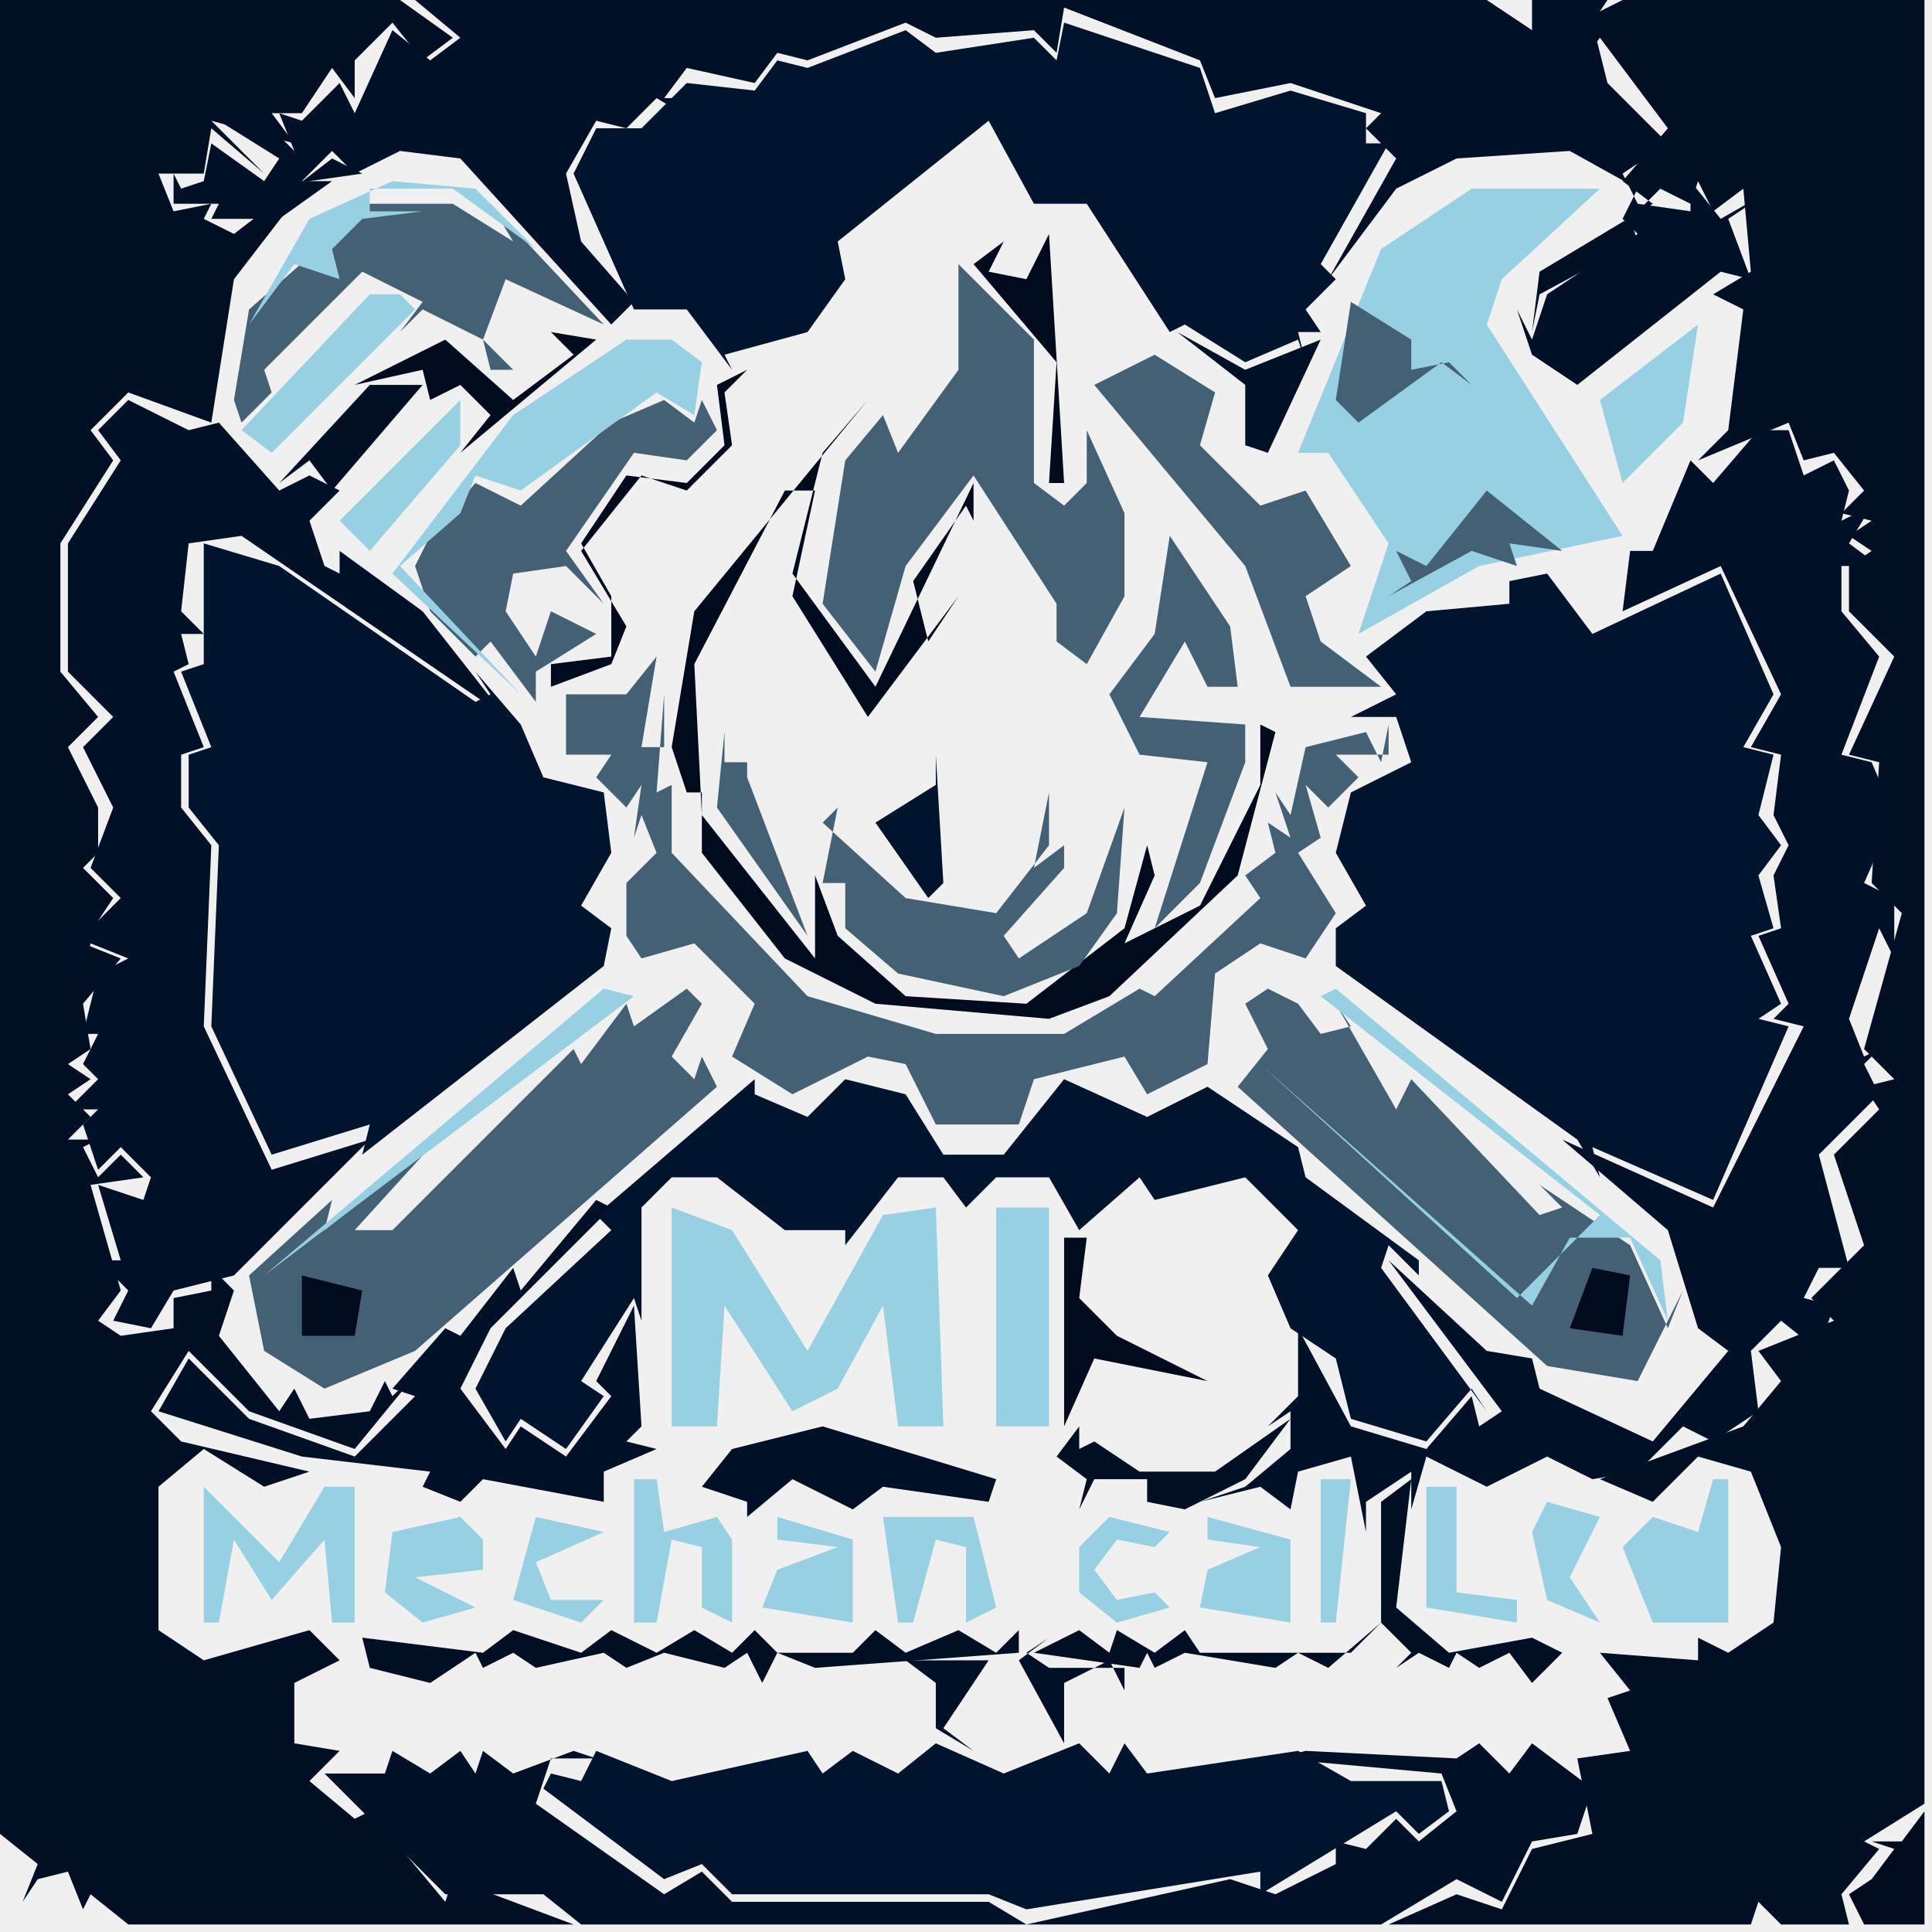
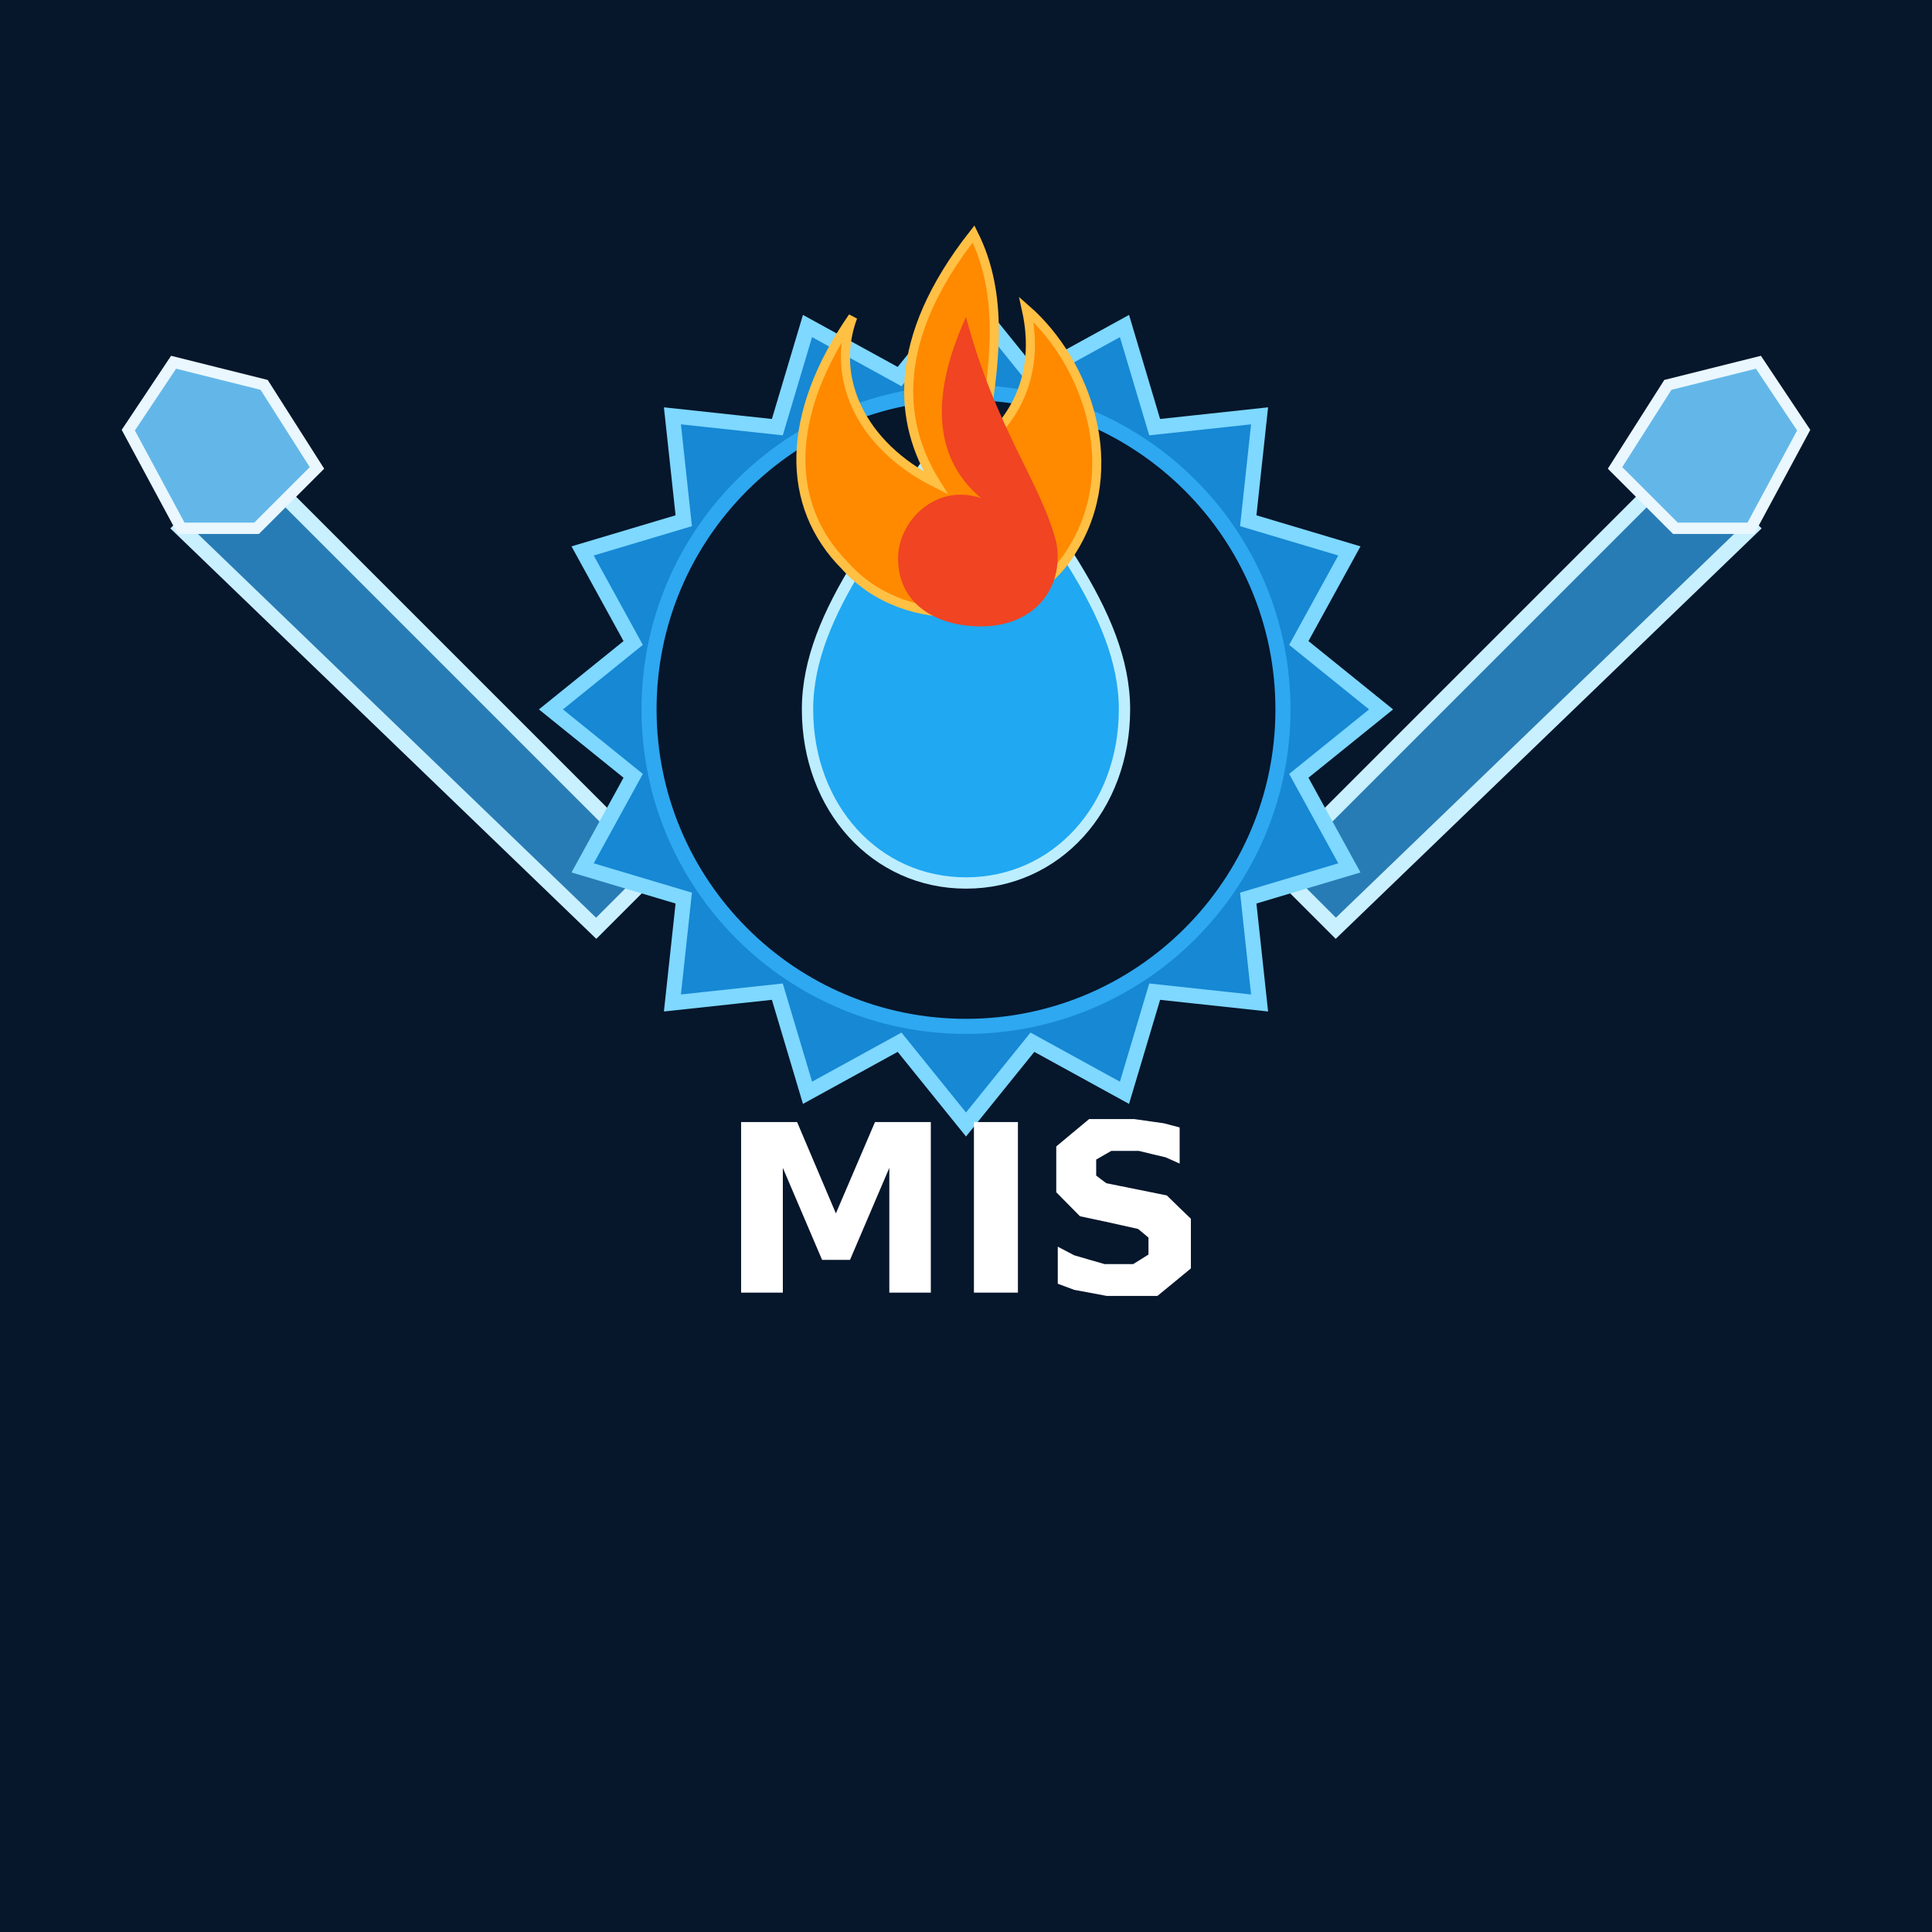
- <svg xmlns="http://www.w3.org/2000/svg" version="1.2" baseProfile="tiny-ps" viewBox="0 0 256 256">
-   <path fill="#001026" d="M 237,57 233,57 227,64 224,61 219,73 216,73 215,81 228,75 236,92 232,99 236,100 235,108 237,112 235,116 236,123 233,124 237,133 235,135 239,136 227,160 207,151 221,163 225,176 229,179 219,191 204,184 203,180 197,179 184,167 199,187 196,189 195,185 189,192 179,189 172,176 172,185 168,189 171,187 171,192 165,197 159,199 167,197 171,200 172,195 179,193 181,203 181,199 187,195 187,200 189,193 197,197 205,193 211,196 217,195 223,189 227,191 233,187 232,179 236,175 241,179 243,173 239,172 241,168 245,168 241,153 249,145 247,141 249,139 247,140 245,135 249,123 251,127 251,119 247,117 251,108 248,101 244,100 249,87 244,81 244,75 249,75 245,72 248,67 244,69 245,65 243,61 239,63 Z" />
-   <path fill="#000f24" d="M 0,0 0,243 5,247 3,252 5,249 7,253 5,249 9,248 11,253 12,251 17,255 76,255 60,249 59,252 49,240 47,241 41,236 45,232 51,233 39,231 39,223 45,220 41,216 27,220 21,216 21,197 27,192 35,197 41,195 24,191 20,187 25,179 33,187 47,192 56,181 52,185 51,183 49,187 41,188 39,184 37,187 29,177 31,171 28,168 28,171 23,172 23,176 16,177 13,175 16,171 12,157 19,156 16,153 13,156 11,152 13,151 9,151 12,148 9,145 12,143 9,141 12,139 11,133 16,127 11,125 15,119 11,115 13,113 13,107 9,99 13,95 8,89 8,72 15,61 12,57 17,52 28,56 31,37 41,24 48,23 44,21 31,31 27,29 28,27 23,28 21,23 27,23 28,17 35,23 28,16 39,19 36,15 40,15 44,9 47,13 47,8 52,3 56,8 60,5 53,0 Z" />
-   <path fill="#000f24" d="M 255,0 215,0 207,4 209,9 212,5 221,17 215,24 219,27 204,36 203,44 204,39 217,32 216,29 220,25 224,27 225,24 227,28 231,25 232,36 227,39 231,41 229,57 225,61 237,56 239,61 243,60 247,65 244,68 248,69 245,71 248,73 245,75 245,81 251,87 245,100 249,101 248,117 252,121 247,139 251,143 247,144 249,147 243,153 247,165 240,172 243,175 233,179 236,183 231,189 212,196 219,199 225,193 232,195 236,205 235,215 229,219 225,217 225,220 212,219 216,224 213,225 216,232 209,233 211,243 203,245 199,253 193,251 184,255 232,255 233,252 236,255 245,255 244,251 249,245 247,244 255,239 Z" />
-   <path fill="#001026" d="M 23,23 23,27 29,27 28,29 37,29 44,24 40,24 44,20 47,23 53,20 61,21 81,43 84,40 77,32 75,23 79,16 83,17 87,13 92,16 93,13 88,13 91,9 100,11 103,7 107,8 120,3 124,5 137,4 140,7 141,1 159,8 161,13 171,11 183,15 181,17 185,21 176,37 185,25 193,21 208,20 217,25 215,29 217,31 205,39 203,45 201,41 203,47 209,51 228,36 232,37 229,29 235,25 228,29 224,24 224,28 217,27 215,23 221,19 213,11 211,3 213,0 203,0 203,4 197,0 55,0 61,5 57,8 52,4 47,15 45,11 40,16 37,15 39,20 35,16 29,16 37,21 35,24 28,19 27,24 24,25 Z" />
-   <path fill="#446075" d="M 75,92 75,100 81,100 79,103 83,107 85,104 84,111 85,108 87,113 83,117 83,124 85,127 92,125 100,133 97,140 105,145 115,140 120,141 124,149 135,149 137,143 149,140 152,145 160,141 161,129 167,125 173,127 177,121 172,113 175,111 173,104 176,107 180,103 177,100 184,100 184,96 183,101 181,97 173,99 171,108 169,105 171,111 168,109 169,113 165,116 167,119 153,132 151,131 141,137 124,137 107,132 89,113 89,104 87,105 88,92 88,99 85,99 87,87 83,92 Z" />
-   <path fill="#00142d" d="M 63,184 67,191 69,188 75,192 80,185 77,183 84,172 85,175 85,160 89,156 95,156 104,163 112,163 112,165 119,156 125,156 128,160 132,156 139,156 143,163 151,156 153,159 165,156 172,163 168,169 171,176 177,180 179,188 189,191 195,184 197,187 183,168 184,165 188,169 188,167 173,156 172,152 160,144 152,148 141,143 133,153 125,153 120,145 112,143 107,148 100,145 100,143 79,161 81,163 67,176 Z" />
-   <path fill="#001026" d="M 17,53 13,57 16,61 9,72 9,89 15,95 11,99 15,107 12,115 16,119 8,127 11,129 12,125 17,127 13,129 11,137 13,137 11,141 13,143 9,147 13,147 11,149 13,155 16,152 20,156 19,159 13,157 16,167 13,167 17,171 15,175 20,176 23,171 31,169 49,151 36,155 27,136 28,112 24,107 24,100 27,99 23,89 25,88 24,84 27,84 24,81 25,72 32,71 67,95 56,81 45,73 45,76 43,75 41,69 45,65 41,63 37,65 29,56 25,57 Z" />
-   <path fill="#001026" d="M 211,237 203,231 200,235 196,231 193,233 173,232 169,233 191,235 193,240 188,244 185,241 181,245 177,244 177,247 169,251 163,249 136,255 131,252 97,252 93,248 88,251 71,239 73,233 79,233 76,232 68,235 64,232 63,235 61,232 57,235 52,232 51,235 43,235 59,251 72,251 77,255 183,255 193,249 199,252 203,244 209,243 Z" />
-   <path fill="#000a1d" d="M 115,53 92,81 89,99 91,105 93,105 93,113 104,127 116,133 139,135 147,132 164,116 169,97 167,96 167,104 159,120 149,125 153,116 152,112 149,123 136,133 120,132 111,124 108,116 108,127 93,108 92,88 104,65 108,65 105,79 115,95 127,79 123,85 121,77 128,67 129,69 129,64 116,91 105,76 109,60 Z" />
-   <path fill="#00142d" d="M 188,19 181,19 181,15 171,12 161,15 159,9 141,3 140,8 137,5 124,7 120,4 107,9 103,8 100,12 91,11 85,17 79,17 76,23 84,41 91,41 97,49 96,47 107,44 112,37 111,32 131,16 137,27 144,27 155,44 157,43 165,48 172,45 173,48 172,44 175,44 173,41 177,37 175,35 184,19 Z" />
-   <path fill="#000f24" d="M 209,220 203,217 192,219 185,213 187,196 183,199 183,215 179,219 159,219 157,216 153,219 148,216 147,219 143,216 137,219 151,221 152,219 153,221 157,219 169,221 172,219 176,221 183,215 187,219 185,221 188,219 192,221 193,219 196,221 200,219 203,223 207,219 Z" />
-   <path fill="#00142d" d="M 189,81 181,87 185,92 179,95 185,95 187,101 179,105 177,113 181,120 177,123 177,128 209,151 212,156 211,152 227,159 237,136 233,135 236,133 232,124 235,123 233,116 236,112 233,108 235,100 231,99 235,92 228,76 211,84 205,76 200,77 200,80 Z" />
-   <path fill="#00142d" d="M 192,240 191,236 179,236 172,232 152,235 149,231 147,235 143,231 143,223 143,231 133,235 124,231 119,235 113,232 109,235 107,232 89,236 79,232 77,236 73,235 72,237 88,249 93,247 97,251 131,251 136,253 167,248 167,251 185,240 188,243 Z" />
-   <path fill="#000f24" d="M 48,217 49,221 57,223 63,219 64,221 68,219 71,221 80,219 83,221 88,219 96,221 99,219 101,223 103,219 108,221 135,219 135,216 132,219 127,216 120,219 116,216 113,219 103,219 100,216 97,219 92,216 87,219 81,216 77,219 68,216 64,219 Z" />
-   <path fill="#001026" d="M 81,160 79,159 69,171 68,168 61,177 59,176 52,184 55,185 47,193 33,188 25,180 21,187 40,193 57,195 56,197 61,199 64,196 80,199 80,195 87,192 83,191 85,189 84,173 79,183 81,185 75,193 69,189 67,192 61,184 65,176 Z" />
-   <path fill="#446075" d="M 93,53 92,56 88,53 81,56 69,67 63,64 57,71 53,69 57,71 55,75 57,81 65,89 63,87 65,85 71,93 71,89 79,84 73,81 71,87 67,81 68,76 75,75 80,80 75,73 84,60 91,61 95,57 Z" />
-   <path fill="#446075" d="M 168,131 165,133 168,139 164,144 205,181 217,183 223,171 221,176 216,165 204,157 207,160 204,161 187,143 185,147 177,133 179,136 175,137 172,133 175,131 172,133 Z" />
-   <path fill="#446075" d="M 149,107 144,121 135,127 133,124 141,115 141,112 137,115 139,105 139,112 132,121 120,119 109,109 111,107 109,117 112,117 112,123 119,129 133,132 143,128 148,121 Z" />
-   <path fill="#00142d" d="M 27,72 27,88 24,89 28,99 25,100 25,107 29,112 28,136 36,153 49,149 48,153 80,128 81,123 77,120 81,113 80,105 72,103 69,96 72,95 69,96 63,89 65,92 63,93 37,75 Z" />
-   <path fill="#446075" d="M 93,133 91,131 84,136 83,133 77,141 76,139 52,163 47,163 57,152 43,163 44,159 33,169 35,179 43,184 55,179 95,144 93,140 92,143 89,140 Z" />
-   <path fill="#446075" d="M 127,35 127,49 119,60 117,55 112,61 109,80 116,89 120,75 129,63 140,80 140,85 144,88 149,79 149,68 144,57 144,64 141,67 137,64 137,45 Z" />
-   <path fill="#001026" d="M 149,221 139,221 136,219 139,217 135,220 120,220 124,223 124,229 129,232 125,229 131,220 135,220 141,231 141,223 147,220 149,224 Z" />
-   <path fill="#446075" d="M 31,53 32,56 36,52 35,49 48,36 56,40 53,44 56,41 64,45 65,49 68,49 64,45 67,37 80,43 65,27 68,32 60,27 49,27 33,41 Z" />
-   <path fill="#000f24" d="M 171,188 161,195 151,195 145,191 143,192 143,189 140,193 144,196 143,200 145,196 152,196 152,199 157,200 165,196 Z" />
-   <path fill="#000a1d" d="M 99,49 95,51 96,59 91,64 83,63 77,72 81,79 81,87 73,88 73,101 73,91 81,88 83,83 77,73 85,63 91,65 97,59 96,52 Z" />
-   <path fill="#446075" d="M 155,71 153,84 147,92 151,100 160,101 153,123 159,117 165,101 165,96 151,95 157,85 160,91 164,91 163,83 Z" />
-   <path fill="#96d0e2" d="M 89,160 89,189 95,189 96,173 105,187 111,184 117,173 119,189 125,189 124,160 117,161 107,179 97,163 Z" />
-   <path fill="#96d0e2" d="M 147,201 143,205 143,211 148,215 155,213 153,211 148,212 145,208 148,204 153,205 155,203 Z" />
-   <path fill="#446075" d="M 145,51 165,75 171,91 183,91 175,85 173,79 179,75 173,65 167,67 159,59 161,52 153,47 Z" />
-   <path fill="#96d0e2" d="M 167,141 203,173 208,164 216,164 221,175 220,167 177,131 175,132 212,161 201,172 Z" />
-   <path fill="#000a1d" d="M 255,240 252,244 248,244 251,245 248,249 245,248 248,249 245,251 247,255 255,255 Z" />
-   <path fill="#96d0e2" d="M 71,33 63,25 52,24 41,29 33,43 39,35 45,37 44,33 48,29 56,28 49,28 49,25 60,25 Z" />
-   <path fill="#96d0e2" d="M 27,197 27,215 29,215 31,204 36,212 43,204 44,215 47,215 47,197 43,197 37,207 Z" />
-   <path fill="#96d0e2" d="M 84,196 84,215 87,215 89,204 93,205 93,213 97,215 97,204 95,201 88,203 87,196 Z" />
-   <path fill="#96d0e2" d="M 212,25 195,25 183,33 172,60 176,60 184,72 180,84 196,75 215,71 197,43 199,37 Z" />
-   <path fill="#001026" d="M 93,197 99,199 99,201 105,196 113,200 117,197 131,199 132,196 109,189 97,192 Z" />
-   <path fill="#96d0e2" d="M 89,45 83,45 68,55 52,76 69,92 53,75 61,68 63,63 69,65 87,52 92,55 93,48 Z" />
-   <path fill="#000a1d" d="M 79,45 73,44 76,47 68,53 59,45 47,51 56,49 57,53 61,51 65,55 61,60 Z" />
-   <path fill="#96d0e2" d="M 117,201 119,215 121,215 124,204 128,205 128,215 132,213 129,201 Z" />
-   <path fill="#446075" d="M 207,73 197,65 189,75 185,73 187,77 184,79 195,73 201,75 200,72 Z" />
-   <path fill="#96d0e2" d="M 160,201 160,204 167,205 160,208 159,213 171,215 171,204 Z" />
-   <path fill="#96d0e2" d="M 103,201 103,204 111,205 103,208 101,213 113,215 113,204 Z" />
-   <path fill="#96d0e2" d="M 52,203 51,211 56,215 63,213 55,209 64,208 64,204 61,201 Z" />
-   <path fill="#96d0e2" d="M 229,196 227,196 225,203 219,201 215,205 219,215 229,215 Z" />
-   <path fill="#446075" d="M 179,40 177,53 180,56 191,48 195,51 192,48 187,49 187,45 Z" />
-   <path fill="#000a1d" d="M 141,164 141,189 145,180 160,183 148,177 143,172 144,164 Z" />
-   <path fill="#000a1d" d="M 139,31 136,37 131,36 133,32 129,35 140,48 139,64 141,64 Z" />
-   <path fill="#96d0e2" d="M 71,201 68,212 77,215 80,212 73,212 71,207 80,203 Z" />
-   <path fill="#96d0e2" d="M 205,199 203,203 205,212 212,215 208,209 212,201 Z" />
-   <path fill="#96d0e2" d="M 189,197 189,213 201,215 201,212 193,211 193,197 Z" />
-   <path fill="#446075" d="M 99,91 99,101 96,101 96,97 95,107 107,124 99,103 Z" />
-   <path fill="#001026" d="M 156,44 165,51 165,59 168,60 175,45 165,49 Z" />
-   <path fill="#00142d" d="M 124,100 124,104 116,109 123,119 125,117 Z" />
-   <path fill="#96d0e2" d="M 175,196 175,215 177,215 179,196 Z" />
-   <path fill="#96d0e2" d="M 132,160 132,189 139,189 139,160 Z" />
-   <path fill="#000a1d" d="M 211,168 208,176 215,177 216,169 Z" />
-   <path fill="#96d0e2" d="M 53,39 49,39 32,57 36,60 55,41 Z" />
-   <path fill="#000f24" d="M 56,51 49,51 37,64 41,61 44,65 Z" />
-   <path fill="#96d0e2" d="M 225,43 212,53 215,64 223,56 Z" />
-   <path fill="#000a1d" d="M 40,169 40,177 47,177 48,171 Z" />
-   <path fill="#96d0e2" d="M 61,53 45,69 49,73 61,59 Z" />
-   <path fill="#96d0e2" d="M 84,132 80,131 35,169 Z" />
+ <svg xmlns="http://www.w3.org/2000/svg" version="1.2" baseProfile="tiny-ps" width="256" height="256" viewBox="0 0 256 256">
+   <rect width="256" height="256" fill="#06162B" />
+   <path fill="#287CB5" stroke="#C9F0FF" stroke-width="2" d="M24 70 L33 61 L87 115 L79 123 Z" />
+   <path fill="#63B7E8" stroke="#EAF7FF" stroke-width="1.5" d="M24 70 L17 57 L23 48 L35 51 L42 62 L34 70 Z" />
+   <path fill="#287CB5" stroke="#C9F0FF" stroke-width="2" d="M232 70 L223 61 L169 115 L177 123 Z" />
+   <path fill="#63B7E8" stroke="#EAF7FF" stroke-width="1.5" d="M232 70 L239 57 L233 48 L221 51 L214 62 L222 70 Z" />
+   <path fill="#1688D4" stroke="#7ED8FF" stroke-width="2" d="M 128.0,39.0 136.8,49.9 149.0,43.2 153.0,56.6 166.9,55.1 165.4,69.0 178.8,73.0 172.1,85.2 183.0,94.0 172.1,102.8 178.8,115.0 165.4,119.0 166.9,132.9 153.0,131.4 149.0,144.8 136.8,138.1 128.0,149.0 119.2,138.1 107.0,144.8 103.0,131.4 89.1,132.9 90.6,119.0 77.2,115.0 83.9,102.8 73.0,94.0 83.9,85.2 77.2,73.0 90.6,69.0 89.1,55.1 103.0,56.6 107.0,43.2 119.2,49.9 Z" />
+   <circle cx="128" cy="94" r="42" fill="#06162B" stroke="#2EA8F0" stroke-width="2" />
+   <path fill="#20A8F2" stroke="#BCEEFF" stroke-width="1.5" d="M128 54 C118 69 107 81 107 94 C107 107 116 117 128 117 C140 117 149 107 149 94 C149 81 138 69 128 54 Z" />
+   <path fill="#FF8A00" stroke="#FFC044" stroke-width="1.2" d="M129 31 C118 45 119 56 124 64 C114 59 110 50 113 42 C104 55 104 67 112 75 C120 84 136 83 142 73 C149 62 144 48 136 41 C138 50 134 56 130 59 C132 48 133 39 129 31 Z" />
+   <path fill="#F04422" d="M128 42 C123 53 124 61 130 66 C124 64 119 69 119 74 C119 80 124 83 130 83 C137 83 141 78 140 72 C138 64 132 57 128 42 Z" />
+   <path fill="#FFFFFF" d="M 98.20,148.68 L 105.62,148.68 L 110.76,160.78 L 115.94,148.68 L 123.34,148.68 L 123.34,171.28 L 117.84,171.28 L 117.84,154.75 L 112.63,166.94 L 108.93,166.94 L 103.73,154.75 L 103.73,171.28 L 98.20,171.28 L 98.20,148.68 Z M 129.05,148.68 L 134.88,148.68 L 134.88,171.28 L 129.05,171.28 L 129.05,148.68 Z M 156.31,149.39 L 156.31,154.18 L 154.45,153.35 L 152.68,152.93 L 150.91,152.50 L 149.33,152.50 L 147.25,152.50 L 146.24,153.08 L 145.25,153.65 L 145.25,154.86 L 145.25,155.77 L 145.92,156.28 L 146.59,156.78 L 148.37,157.14 L 150.85,157.64 L 154.61,158.40 L 156.20,159.95 L 157.80,161.49 L 157.80,164.34 L 157.80,168.07 L 155.58,169.90 L 153.36,171.72 L 148.80,171.72 L 146.66,171.72 L 144.49,171.31 L 142.33,170.91 L 140.16,170.10 L 140.16,165.19 L 142.33,166.33 L 144.35,166.92 L 146.37,167.50 L 148.24,167.50 L 150.15,167.50 L 151.17,166.87 L 152.18,166.23 L 152.18,165.04 L 152.18,163.99 L 151.49,163.41 L 150.80,162.84 L 148.74,162.38 L 146.49,161.88 L 143.10,161.16 L 141.53,159.57 L 139.96,157.98 L 139.96,155.28 L 139.96,151.91 L 142.14,150.09 L 144.32,148.28 L 148.41,148.28 L 150.27,148.28 L 152.24,148.56 L 154.21,148.84 L 156.31,149.39 Z" />
</svg>
